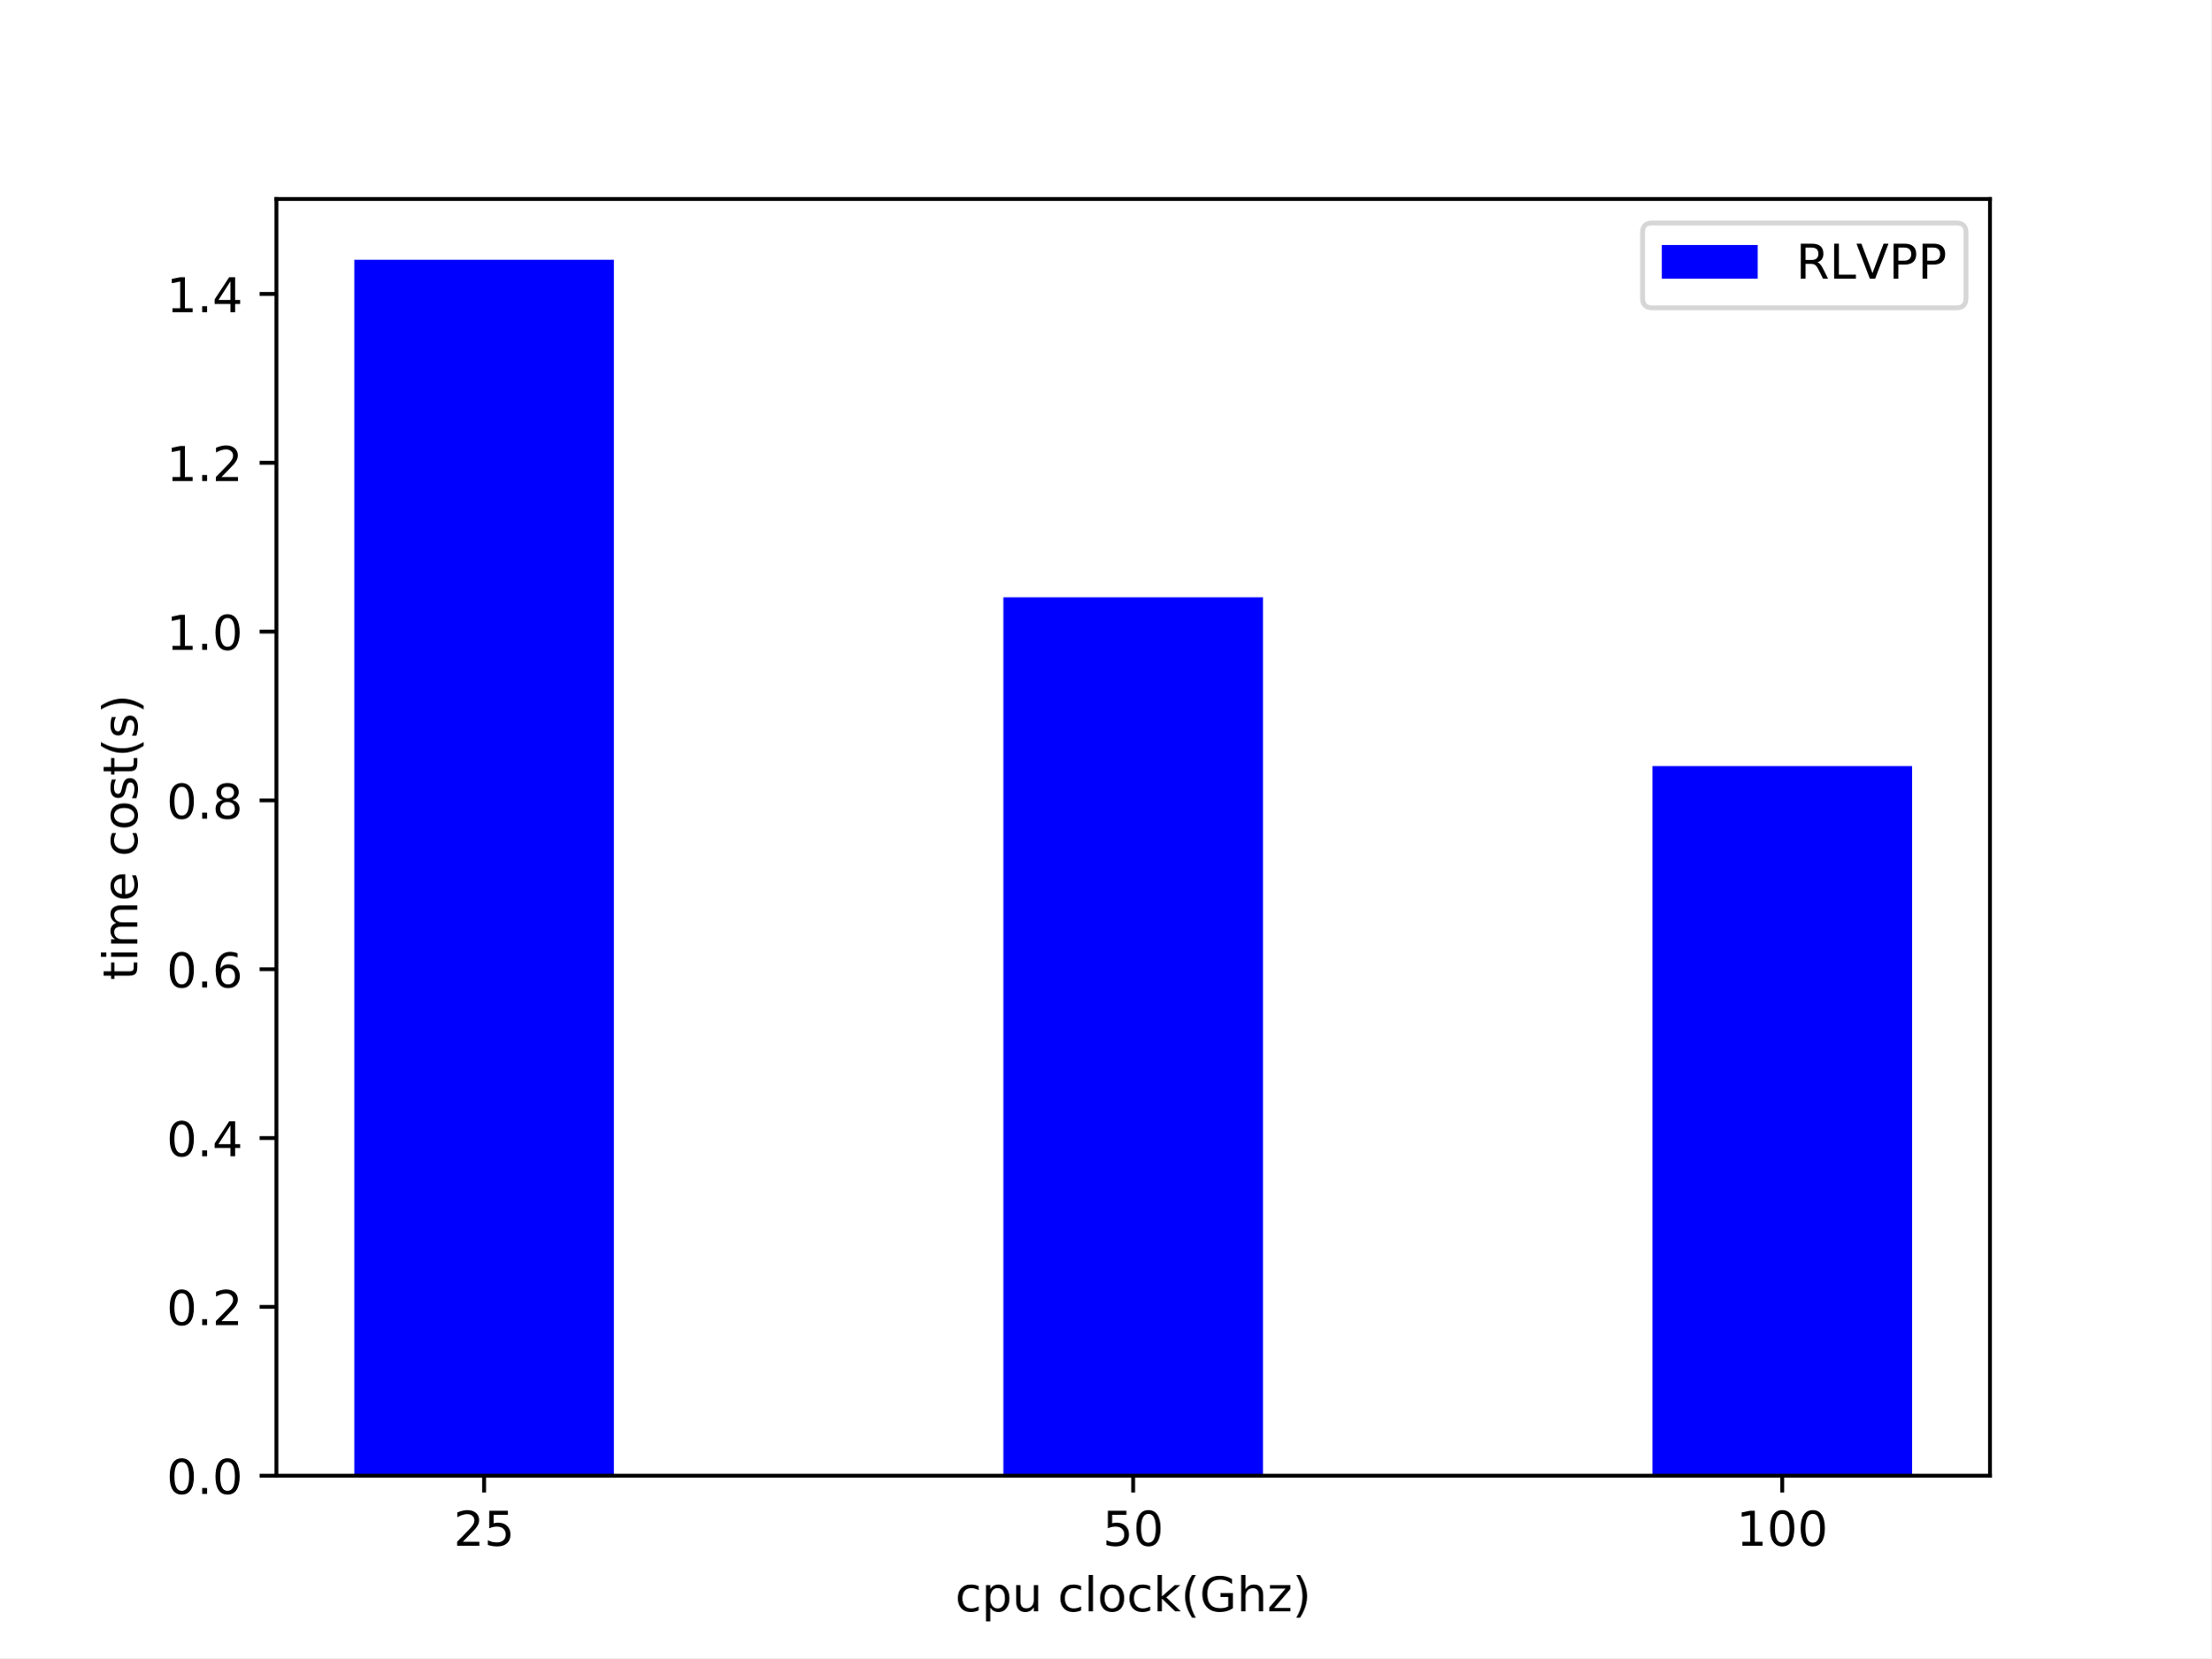
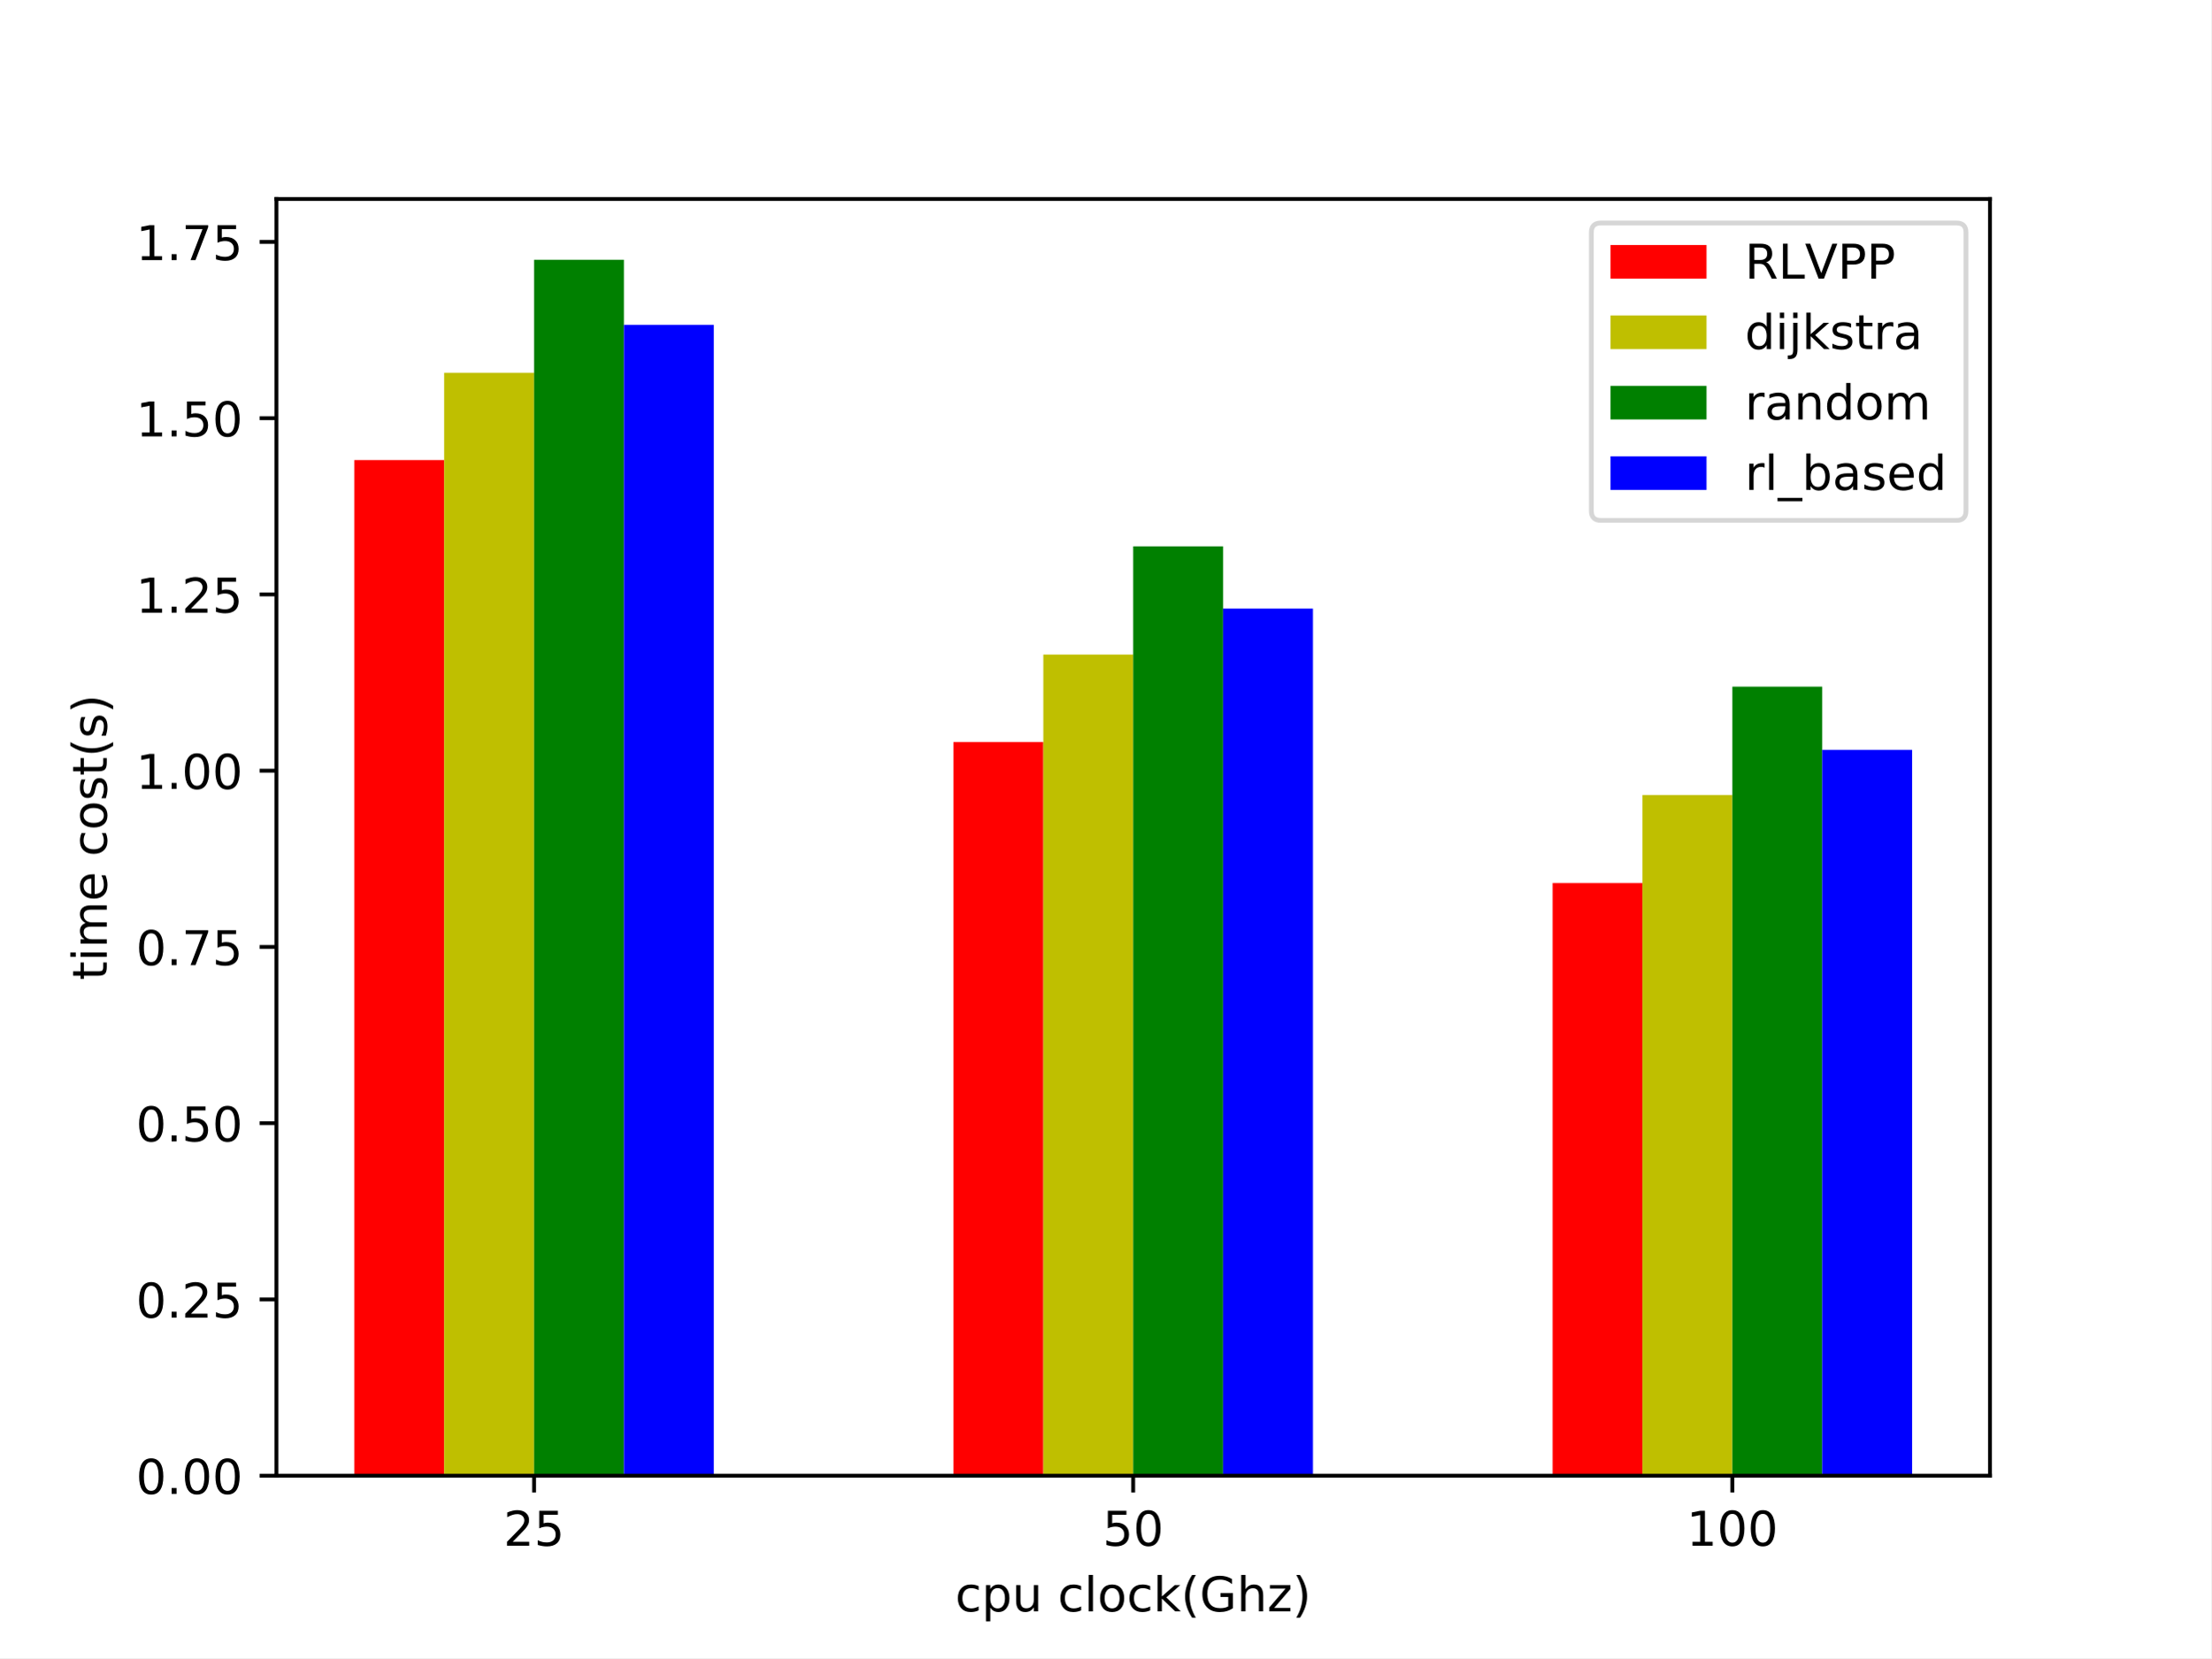
<svg xmlns="http://www.w3.org/2000/svg" xmlns:xlink="http://www.w3.org/1999/xlink" height="345.6pt" version="1.1" viewBox="0 0 460.8 345.6" width="460.8pt">
  <defs>
    <style type="text/css">
*{stroke-linecap:butt;stroke-linejoin:round;}
  </style>
  </defs>
  <g id="figure_1">
    <g id="patch_1">
      <path d="M 0 345.6  L 460.8 345.6  L 460.8 0  L 0 0  z " style="fill:#ffffff;" />
    </g>
    <g id="axes_1">
      <g id="patch_2">
        <path d="M 57.6 307.584  L 414.72 307.584  L 414.72 41.472  L 57.6 41.472  z " style="fill:#ffffff;" />
      </g>
      <g id="patch_3">
-         <path clip-path="url(#p1da8ca9b55)" d="M 73.833 307.584  L 127.942 307.584  L 127.942 54.144  L 73.833 54.144  z " style="fill:#0000ff;" />
+         <path clip-path="url(#pa124dd9a04)" d="M 73.833 307.584  L 92.563 307.584  L 92.563 95.901  L 73.833 95.901  z " style="fill:#ff0000;" />
      </g>
      <g id="patch_4">
-         <path clip-path="url(#p1da8ca9b55)" d="M 209.105 307.584  L 263.215 307.584  L 263.215 124.498  L 209.105 124.498  z " style="fill:#0000ff;" />
+         <path clip-path="url(#pa124dd9a04)" d="M 198.7 307.584  L 217.43 307.584  L 217.43 154.663  L 198.7 154.663  z " style="fill:#ff0000;" />
      </g>
      <g id="patch_5">
-         <path clip-path="url(#p1da8ca9b55)" d="M 344.378 307.584  L 398.487 307.584  L 398.487 159.687  L 344.378 159.687  z " style="fill:#0000ff;" />
+         <path clip-path="url(#pa124dd9a04)" d="M 323.567 307.584  L 342.297 307.584  L 342.297 184.055  L 323.567 184.055  z " style="fill:#ff0000;" />
+       </g>
+       <g id="patch_6">
+         <path clip-path="url(#pa124dd9a04)" d="M 92.563 307.584  L 111.293 307.584  L 111.293 77.695  L 92.563 77.695  z " style="fill:#bfbf00;" />
+       </g>
+       <g id="patch_7">
+         <path clip-path="url(#pa124dd9a04)" d="M 217.43 307.584  L 236.16 307.584  L 236.16 136.428  L 217.43 136.428  z " style="fill:#bfbf00;" />
+       </g>
+       <g id="patch_8">
+         <path clip-path="url(#pa124dd9a04)" d="M 342.297 307.584  L 361.027 307.584  L 361.027 165.717  L 342.297 165.717  z " style="fill:#bfbf00;" />
+       </g>
+       <g id="patch_9">
+         <path clip-path="url(#pa124dd9a04)" d="M 111.293 307.584  L 130.023 307.584  L 130.023 54.144  L 111.293 54.144  z " style="fill:#008000;" />
+       </g>
+       <g id="patch_10">
+         <path clip-path="url(#pa124dd9a04)" d="M 236.16 307.584  L 254.89 307.584  L 254.89 113.878  L 236.16 113.878  z " style="fill:#008000;" />
+       </g>
+       <g id="patch_11">
+         <path clip-path="url(#pa124dd9a04)" d="M 361.027 307.584  L 379.757 307.584  L 379.757 143.112  L 361.027 143.112  z " style="fill:#008000;" />
+       </g>
+       <g id="patch_12">
+         <path clip-path="url(#pa124dd9a04)" d="M 130.023 307.584  L 148.753 307.584  L 148.753 67.704  L 130.023 67.704  z " style="fill:#0000ff;" />
+       </g>
+       <g id="patch_13">
+         <path clip-path="url(#pa124dd9a04)" d="M 254.89 307.584  L 273.62 307.584  L 273.62 126.843  L 254.89 126.843  z " style="fill:#0000ff;" />
+       </g>
+       <g id="patch_14">
+         <path clip-path="url(#pa124dd9a04)" d="M 379.757 307.584  L 398.487 307.584  L 398.487 156.294  L 379.757 156.294  z " style="fill:#0000ff;" />
      </g>
      <g id="matplotlib.axis_1">
        <g id="xtick_1">
          <g id="line2d_1">
            <defs>
-               <path d="M 0 0  L 0 3.5  " id="m96236e475a" style="stroke:#000000;stroke-width:0.8;" />
-             </defs>
-             <g>
-               <use style="stroke:#000000;stroke-width:0.8;" x="100.887" xlink:href="#m96236e475a" y="307.584" />
+               <path d="M 0 0  L 0 3.5  " id="m2e1224d74f" style="stroke:#000000;stroke-width:0.8;" />
+             </defs>
+             <g>
+               <use style="stroke:#000000;stroke-width:0.8;" x="111.293" xlink:href="#m2e1224d74f" y="307.584" />
            </g>
          </g>
          <g id="text_1">
            <defs>
              <path d="M 19.188 8.297  L 53.609 8.297  L 53.609 0  L 7.328 0  L 7.328 8.297  Q 12.938 14.109 22.625 23.891  Q 32.328 33.688 34.812 36.531  Q 39.547 41.844 41.422 45.531  Q 43.312 49.219 43.312 52.781  Q 43.312 58.594 39.234 62.25  Q 35.156 65.922 28.609 65.922  Q 23.969 65.922 18.812 64.312  Q 13.672 62.703 7.812 59.422  L 7.812 69.391  Q 13.766 71.781 18.938 73  Q 24.125 74.219 28.422 74.219  Q 39.75 74.219 46.484 68.547  Q 53.219 62.891 53.219 53.422  Q 53.219 48.922 51.531 44.891  Q 49.859 40.875 45.406 35.406  Q 44.188 33.984 37.641 27.219  Q 31.109 20.453 19.188 8.297  z " id="DejaVuSans-50" />
              <path d="M 10.797 72.906  L 49.516 72.906  L 49.516 64.594  L 19.828 64.594  L 19.828 46.734  Q 21.969 47.469 24.109 47.828  Q 26.266 48.188 28.422 48.188  Q 40.625 48.188 47.75 41.5  Q 54.891 34.812 54.891 23.391  Q 54.891 11.625 47.562 5.094  Q 40.234 -1.422 26.906 -1.422  Q 22.312 -1.422 17.547 -0.641  Q 12.797 0.141 7.719 1.703  L 7.719 11.625  Q 12.109 9.234 16.797 8.062  Q 21.484 6.891 26.703 6.891  Q 35.156 6.891 40.078 11.328  Q 45.016 15.766 45.016 23.391  Q 45.016 31 40.078 35.438  Q 35.156 39.891 26.703 39.891  Q 22.75 39.891 18.812 39.016  Q 14.891 38.141 10.797 36.281  z " id="DejaVuSans-53" />
            </defs>
-             <g transform="translate(94.52477 322.1824)scale(0.1 -0.1)">
+             <g transform="translate(104.9304 322.1824)scale(0.1 -0.1)">
              <use xlink:href="#DejaVuSans-50" />
              <use x="63.623" xlink:href="#DejaVuSans-53" />
            </g>
          </g>
        </g>
        <g id="xtick_2">
          <g id="line2d_2">
            <g>
-               <use style="stroke:#000000;stroke-width:0.8;" x="236.16" xlink:href="#m96236e475a" y="307.584" />
+               <use style="stroke:#000000;stroke-width:0.8;" x="236.16" xlink:href="#m2e1224d74f" y="307.584" />
            </g>
          </g>
          <g id="text_2">
            <defs>
              <path d="M 31.781 66.406  Q 24.172 66.406 20.328 58.906  Q 16.5 51.422 16.5 36.375  Q 16.5 21.391 20.328 13.891  Q 24.172 6.391 31.781 6.391  Q 39.453 6.391 43.281 13.891  Q 47.125 21.391 47.125 36.375  Q 47.125 51.422 43.281 58.906  Q 39.453 66.406 31.781 66.406  z M 31.781 74.219  Q 44.047 74.219 50.516 64.516  Q 56.984 54.828 56.984 36.375  Q 56.984 17.969 50.516 8.266  Q 44.047 -1.422 31.781 -1.422  Q 19.531 -1.422 13.062 8.266  Q 6.594 17.969 6.594 36.375  Q 6.594 54.828 13.062 64.516  Q 19.531 74.219 31.781 74.219  z " id="DejaVuSans-48" />
            </defs>
            <g transform="translate(229.7975 322.1824)scale(0.1 -0.1)">
              <use xlink:href="#DejaVuSans-53" />
              <use x="63.623" xlink:href="#DejaVuSans-48" />
            </g>
          </g>
        </g>
        <g id="xtick_3">
          <g id="line2d_3">
            <g>
-               <use style="stroke:#000000;stroke-width:0.8;" x="371.433" xlink:href="#m96236e475a" y="307.584" />
+               <use style="stroke:#000000;stroke-width:0.8;" x="361.027" xlink:href="#m2e1224d74f" y="307.584" />
            </g>
          </g>
          <g id="text_3">
            <defs>
              <path d="M 12.406 8.297  L 28.516 8.297  L 28.516 63.922  L 10.984 60.406  L 10.984 69.391  L 28.422 72.906  L 38.281 72.906  L 38.281 8.297  L 54.391 8.297  L 54.391 0  L 12.406 0  z " id="DejaVuSans-49" />
            </defs>
-             <g transform="translate(361.889 322.1824)scale(0.1 -0.1)">
+             <g transform="translate(351.4834 322.1824)scale(0.1 -0.1)">
              <use xlink:href="#DejaVuSans-49" />
              <use x="63.623" xlink:href="#DejaVuSans-48" />
              <use x="127.246" xlink:href="#DejaVuSans-48" />
            </g>
          </g>
        </g>
        <g id="text_4">
          <defs>
            <path d="M 48.781 52.594  L 48.781 44.188  Q 44.969 46.297 41.141 47.344  Q 37.312 48.391 33.406 48.391  Q 24.656 48.391 19.812 42.844  Q 14.984 37.312 14.984 27.297  Q 14.984 17.281 19.812 11.734  Q 24.656 6.203 33.406 6.203  Q 37.312 6.203 41.141 7.25  Q 44.969 8.297 48.781 10.406  L 48.781 2.094  Q 45.016 0.344 40.984 -0.531  Q 36.969 -1.422 32.422 -1.422  Q 20.062 -1.422 12.781 6.344  Q 5.516 14.109 5.516 27.297  Q 5.516 40.672 12.859 48.328  Q 20.219 56 33.016 56  Q 37.156 56 41.109 55.141  Q 45.062 54.297 48.781 52.594  z " id="DejaVuSans-99" />
            <path d="M 18.109 8.203  L 18.109 -20.797  L 9.078 -20.797  L 9.078 54.688  L 18.109 54.688  L 18.109 46.391  Q 20.953 51.266 25.266 53.625  Q 29.594 56 35.594 56  Q 45.562 56 51.781 48.094  Q 58.016 40.188 58.016 27.297  Q 58.016 14.406 51.781 6.484  Q 45.562 -1.422 35.594 -1.422  Q 29.594 -1.422 25.266 0.953  Q 20.953 3.328 18.109 8.203  z M 48.688 27.297  Q 48.688 37.203 44.609 42.844  Q 40.531 48.484 33.406 48.484  Q 26.266 48.484 22.188 42.844  Q 18.109 37.203 18.109 27.297  Q 18.109 17.391 22.188 11.75  Q 26.266 6.109 33.406 6.109  Q 40.531 6.109 44.609 11.75  Q 48.688 17.391 48.688 27.297  z " id="DejaVuSans-112" />
            <path d="M 8.5 21.578  L 8.5 54.688  L 17.484 54.688  L 17.484 21.922  Q 17.484 14.156 20.5 10.266  Q 23.531 6.391 29.594 6.391  Q 36.859 6.391 41.078 11.031  Q 45.312 15.672 45.312 23.688  L 45.312 54.688  L 54.297 54.688  L 54.297 0  L 45.312 0  L 45.312 8.406  Q 42.047 3.422 37.719 1  Q 33.406 -1.422 27.688 -1.422  Q 18.266 -1.422 13.375 4.438  Q 8.5 10.297 8.5 21.578  z M 31.109 56  z " id="DejaVuSans-117" />
            <path id="DejaVuSans-32" />
            <path d="M 9.422 75.984  L 18.406 75.984  L 18.406 0  L 9.422 0  z " id="DejaVuSans-108" />
            <path d="M 30.609 48.391  Q 23.391 48.391 19.188 42.75  Q 14.984 37.109 14.984 27.297  Q 14.984 17.484 19.156 11.844  Q 23.344 6.203 30.609 6.203  Q 37.797 6.203 41.984 11.859  Q 46.188 17.531 46.188 27.297  Q 46.188 37.016 41.984 42.703  Q 37.797 48.391 30.609 48.391  z M 30.609 56  Q 42.328 56 49.016 48.375  Q 55.719 40.766 55.719 27.297  Q 55.719 13.875 49.016 6.219  Q 42.328 -1.422 30.609 -1.422  Q 18.844 -1.422 12.172 6.219  Q 5.516 13.875 5.516 27.297  Q 5.516 40.766 12.172 48.375  Q 18.844 56 30.609 56  z " id="DejaVuSans-111" />
            <path d="M 9.078 75.984  L 18.109 75.984  L 18.109 31.109  L 44.922 54.688  L 56.391 54.688  L 27.391 29.109  L 57.625 0  L 45.906 0  L 18.109 26.703  L 18.109 0  L 9.078 0  z " id="DejaVuSans-107" />
            <path d="M 31 75.875  Q 24.469 64.656 21.281 53.656  Q 18.109 42.672 18.109 31.391  Q 18.109 20.125 21.312 9.062  Q 24.516 -2 31 -13.188  L 23.188 -13.188  Q 15.875 -1.703 12.234 9.375  Q 8.594 20.453 8.594 31.391  Q 8.594 42.281 12.203 53.312  Q 15.828 64.359 23.188 75.875  z " id="DejaVuSans-40" />
            <path d="M 59.516 10.406  L 59.516 29.984  L 43.406 29.984  L 43.406 38.094  L 69.281 38.094  L 69.281 6.781  Q 63.578 2.734 56.688 0.656  Q 49.812 -1.422 42 -1.422  Q 24.906 -1.422 15.25 8.562  Q 5.609 18.562 5.609 36.375  Q 5.609 54.25 15.25 64.234  Q 24.906 74.219 42 74.219  Q 49.125 74.219 55.547 72.453  Q 61.969 70.703 67.391 67.281  L 67.391 56.781  Q 61.922 61.422 55.766 63.766  Q 49.609 66.109 42.828 66.109  Q 29.438 66.109 22.719 58.641  Q 16.016 51.172 16.016 36.375  Q 16.016 21.625 22.719 14.156  Q 29.438 6.688 42.828 6.688  Q 48.047 6.688 52.141 7.594  Q 56.25 8.5 59.516 10.406  z " id="DejaVuSans-71" />
            <path d="M 54.891 33.016  L 54.891 0  L 45.906 0  L 45.906 32.719  Q 45.906 40.484 42.875 44.328  Q 39.844 48.188 33.797 48.188  Q 26.516 48.188 22.312 43.547  Q 18.109 38.922 18.109 30.906  L 18.109 0  L 9.078 0  L 9.078 75.984  L 18.109 75.984  L 18.109 46.188  Q 21.344 51.125 25.703 53.562  Q 30.078 56 35.797 56  Q 45.219 56 50.047 50.172  Q 54.891 44.344 54.891 33.016  z " id="DejaVuSans-104" />
            <path d="M 5.516 54.688  L 48.188 54.688  L 48.188 46.484  L 14.406 7.172  L 48.188 7.172  L 48.188 0  L 4.297 0  L 4.297 8.203  L 38.094 47.516  L 5.516 47.516  z " id="DejaVuSans-122" />
            <path d="M 8.016 75.875  L 15.828 75.875  Q 23.141 64.359 26.781 53.312  Q 30.422 42.281 30.422 31.391  Q 30.422 20.453 26.781 9.375  Q 23.141 -1.703 15.828 -13.188  L 8.016 -13.188  Q 14.5 -2 17.703 9.062  Q 20.906 20.125 20.906 31.391  Q 20.906 42.672 17.703 53.656  Q 14.5 64.656 8.016 75.875  z " id="DejaVuSans-41" />
          </defs>
          <g transform="translate(199.0678 335.8606)scale(0.1 -0.1)">
            <use xlink:href="#DejaVuSans-99" />
            <use x="54.98" xlink:href="#DejaVuSans-112" />
            <use x="118.457" xlink:href="#DejaVuSans-117" />
            <use x="181.836" xlink:href="#DejaVuSans-32" />
            <use x="213.623" xlink:href="#DejaVuSans-99" />
            <use x="268.604" xlink:href="#DejaVuSans-108" />
            <use x="296.387" xlink:href="#DejaVuSans-111" />
            <use x="357.568" xlink:href="#DejaVuSans-99" />
            <use x="412.549" xlink:href="#DejaVuSans-107" />
            <use x="470.459" xlink:href="#DejaVuSans-40" />
            <use x="509.473" xlink:href="#DejaVuSans-71" />
            <use x="586.963" xlink:href="#DejaVuSans-104" />
            <use x="650.342" xlink:href="#DejaVuSans-122" />
            <use x="702.832" xlink:href="#DejaVuSans-41" />
          </g>
        </g>
      </g>
      <g id="matplotlib.axis_2">
        <g id="ytick_1">
          <g id="line2d_4">
            <defs>
-               <path d="M 0 0  L -3.5 0  " id="m0159576c25" style="stroke:#000000;stroke-width:0.8;" />
-             </defs>
-             <g>
-               <use style="stroke:#000000;stroke-width:0.8;" x="57.6" xlink:href="#m0159576c25" y="307.584" />
+               <path d="M 0 0  L -3.5 0  " id="m5545f1a25d" style="stroke:#000000;stroke-width:0.8;" />
+             </defs>
+             <g>
+               <use style="stroke:#000000;stroke-width:0.8;" x="57.6" xlink:href="#m5545f1a25d" y="307.584" />
            </g>
          </g>
          <g id="text_5">
            <defs>
              <path d="M 10.688 12.406  L 21 12.406  L 21 0  L 10.688 0  z " id="DejaVuSans-46" />
            </defs>
-             <g transform="translate(34.69687 311.3832)scale(0.1 -0.1)">
+             <g transform="translate(28.33438 311.3832)scale(0.1 -0.1)">
              <use xlink:href="#DejaVuSans-48" />
              <use x="63.623" xlink:href="#DejaVuSans-46" />
              <use x="95.41" xlink:href="#DejaVuSans-48" />
+               <use x="159.033" xlink:href="#DejaVuSans-48" />
            </g>
          </g>
        </g>
        <g id="ytick_2">
          <g id="line2d_5">
            <g>
-               <use style="stroke:#000000;stroke-width:0.8;" x="57.6" xlink:href="#m0159576c25" y="272.396" />
+               <use style="stroke:#000000;stroke-width:0.8;" x="57.6" xlink:href="#m5545f1a25d" y="270.846" />
            </g>
          </g>
          <g id="text_6">
-             <g transform="translate(34.69687 276.195)scale(0.1 -0.1)">
+             <g transform="translate(28.33438 274.645)scale(0.1 -0.1)">
              <use xlink:href="#DejaVuSans-48" />
              <use x="63.623" xlink:href="#DejaVuSans-46" />
              <use x="95.41" xlink:href="#DejaVuSans-50" />
+               <use x="159.033" xlink:href="#DejaVuSans-53" />
            </g>
          </g>
        </g>
        <g id="ytick_3">
          <g id="line2d_6">
            <g>
-               <use style="stroke:#000000;stroke-width:0.8;" x="57.6" xlink:href="#m0159576c25" y="237.208" />
+               <use style="stroke:#000000;stroke-width:0.8;" x="57.6" xlink:href="#m5545f1a25d" y="234.107" />
            </g>
          </g>
          <g id="text_7">
-             <defs>
-               <path d="M 37.797 64.312  L 12.891 25.391  L 37.797 25.391  z M 35.203 72.906  L 47.609 72.906  L 47.609 25.391  L 58.016 25.391  L 58.016 17.188  L 47.609 17.188  L 47.609 0  L 37.797 0  L 37.797 17.188  L 4.891 17.188  L 4.891 26.703  z " id="DejaVuSans-52" />
-             </defs>
-             <g transform="translate(34.69687 241.0068)scale(0.1 -0.1)">
+             <g transform="translate(28.33438 237.9067)scale(0.1 -0.1)">
              <use xlink:href="#DejaVuSans-48" />
              <use x="63.623" xlink:href="#DejaVuSans-46" />
-               <use x="95.41" xlink:href="#DejaVuSans-52" />
+               <use x="95.41" xlink:href="#DejaVuSans-53" />
+               <use x="159.033" xlink:href="#DejaVuSans-48" />
            </g>
          </g>
        </g>
        <g id="ytick_4">
          <g id="line2d_7">
            <g>
-               <use style="stroke:#000000;stroke-width:0.8;" x="57.6" xlink:href="#m0159576c25" y="202.019" />
+               <use style="stroke:#000000;stroke-width:0.8;" x="57.6" xlink:href="#m5545f1a25d" y="197.369" />
            </g>
          </g>
          <g id="text_8">
            <defs>
-               <path d="M 33.016 40.375  Q 26.375 40.375 22.484 35.828  Q 18.609 31.297 18.609 23.391  Q 18.609 15.531 22.484 10.953  Q 26.375 6.391 33.016 6.391  Q 39.656 6.391 43.531 10.953  Q 47.406 15.531 47.406 23.391  Q 47.406 31.297 43.531 35.828  Q 39.656 40.375 33.016 40.375  z M 52.594 71.297  L 52.594 62.312  Q 48.875 64.062 45.094 64.984  Q 41.312 65.922 37.594 65.922  Q 27.828 65.922 22.672 59.328  Q 17.531 52.734 16.797 39.406  Q 19.672 43.656 24.016 45.922  Q 28.375 48.188 33.594 48.188  Q 44.578 48.188 50.953 41.516  Q 57.328 34.859 57.328 23.391  Q 57.328 12.156 50.688 5.359  Q 44.047 -1.422 33.016 -1.422  Q 20.359 -1.422 13.672 8.266  Q 6.984 17.969 6.984 36.375  Q 6.984 53.656 15.188 63.938  Q 23.391 74.219 37.203 74.219  Q 40.922 74.219 44.703 73.484  Q 48.484 72.75 52.594 71.297  z " id="DejaVuSans-54" />
-             </defs>
-             <g transform="translate(34.69687 205.8185)scale(0.1 -0.1)">
+               <path d="M 8.203 72.906  L 55.078 72.906  L 55.078 68.703  L 28.609 0  L 18.312 0  L 43.219 64.594  L 8.203 64.594  z " id="DejaVuSans-55" />
+             </defs>
+             <g transform="translate(28.33438 201.1684)scale(0.1 -0.1)">
              <use xlink:href="#DejaVuSans-48" />
              <use x="63.623" xlink:href="#DejaVuSans-46" />
-               <use x="95.41" xlink:href="#DejaVuSans-54" />
+               <use x="95.41" xlink:href="#DejaVuSans-55" />
+               <use x="159.033" xlink:href="#DejaVuSans-53" />
            </g>
          </g>
        </g>
        <g id="ytick_5">
          <g id="line2d_8">
            <g>
-               <use style="stroke:#000000;stroke-width:0.8;" x="57.6" xlink:href="#m0159576c25" y="166.831" />
+               <use style="stroke:#000000;stroke-width:0.8;" x="57.6" xlink:href="#m5545f1a25d" y="160.631" />
            </g>
          </g>
          <g id="text_9">
-             <defs>
-               <path d="M 31.781 34.625  Q 24.75 34.625 20.719 30.859  Q 16.703 27.094 16.703 20.516  Q 16.703 13.922 20.719 10.156  Q 24.75 6.391 31.781 6.391  Q 38.812 6.391 42.859 10.172  Q 46.922 13.969 46.922 20.516  Q 46.922 27.094 42.891 30.859  Q 38.875 34.625 31.781 34.625  z M 21.922 38.812  Q 15.578 40.375 12.031 44.719  Q 8.5 49.078 8.5 55.328  Q 8.5 64.062 14.719 69.141  Q 20.953 74.219 31.781 74.219  Q 42.672 74.219 48.875 69.141  Q 55.078 64.062 55.078 55.328  Q 55.078 49.078 51.531 44.719  Q 48 40.375 41.703 38.812  Q 48.828 37.156 52.797 32.312  Q 56.781 27.484 56.781 20.516  Q 56.781 9.906 50.312 4.234  Q 43.844 -1.422 31.781 -1.422  Q 19.734 -1.422 13.25 4.234  Q 6.781 9.906 6.781 20.516  Q 6.781 27.484 10.781 32.312  Q 14.797 37.156 21.922 38.812  z M 18.312 54.391  Q 18.312 48.734 21.844 45.562  Q 25.391 42.391 31.781 42.391  Q 38.141 42.391 41.719 45.562  Q 45.312 48.734 45.312 54.391  Q 45.312 60.062 41.719 63.234  Q 38.141 66.406 31.781 66.406  Q 25.391 66.406 21.844 63.234  Q 18.312 60.062 18.312 54.391  z " id="DejaVuSans-56" />
-             </defs>
-             <g transform="translate(34.69687 170.6303)scale(0.1 -0.1)">
-               <use xlink:href="#DejaVuSans-48" />
-               <use x="63.623" xlink:href="#DejaVuSans-46" />
-               <use x="95.41" xlink:href="#DejaVuSans-56" />
+             <g transform="translate(28.33438 164.4302)scale(0.1 -0.1)">
+               <use xlink:href="#DejaVuSans-49" />
+               <use x="63.623" xlink:href="#DejaVuSans-46" />
+               <use x="95.41" xlink:href="#DejaVuSans-48" />
+               <use x="159.033" xlink:href="#DejaVuSans-48" />
            </g>
          </g>
        </g>
        <g id="ytick_6">
          <g id="line2d_9">
            <g>
-               <use style="stroke:#000000;stroke-width:0.8;" x="57.6" xlink:href="#m0159576c25" y="131.643" />
+               <use style="stroke:#000000;stroke-width:0.8;" x="57.6" xlink:href="#m5545f1a25d" y="123.893" />
            </g>
          </g>
          <g id="text_10">
-             <g transform="translate(34.69687 135.4421)scale(0.1 -0.1)">
-               <use xlink:href="#DejaVuSans-49" />
-               <use x="63.623" xlink:href="#DejaVuSans-46" />
-               <use x="95.41" xlink:href="#DejaVuSans-48" />
+             <g transform="translate(28.33438 127.6919)scale(0.1 -0.1)">
+               <use xlink:href="#DejaVuSans-49" />
+               <use x="63.623" xlink:href="#DejaVuSans-46" />
+               <use x="95.41" xlink:href="#DejaVuSans-50" />
+               <use x="159.033" xlink:href="#DejaVuSans-53" />
            </g>
          </g>
        </g>
        <g id="ytick_7">
          <g id="line2d_10">
            <g>
-               <use style="stroke:#000000;stroke-width:0.8;" x="57.6" xlink:href="#m0159576c25" y="96.455" />
+               <use style="stroke:#000000;stroke-width:0.8;" x="57.6" xlink:href="#m5545f1a25d" y="87.154" />
            </g>
          </g>
          <g id="text_11">
-             <g transform="translate(34.69687 100.2538)scale(0.1 -0.1)">
-               <use xlink:href="#DejaVuSans-49" />
-               <use x="63.623" xlink:href="#DejaVuSans-46" />
-               <use x="95.41" xlink:href="#DejaVuSans-50" />
+             <g transform="translate(28.33438 90.95367)scale(0.1 -0.1)">
+               <use xlink:href="#DejaVuSans-49" />
+               <use x="63.623" xlink:href="#DejaVuSans-46" />
+               <use x="95.41" xlink:href="#DejaVuSans-53" />
+               <use x="159.033" xlink:href="#DejaVuSans-48" />
            </g>
          </g>
        </g>
        <g id="ytick_8">
          <g id="line2d_11">
            <g>
-               <use style="stroke:#000000;stroke-width:0.8;" x="57.6" xlink:href="#m0159576c25" y="61.266" />
+               <use style="stroke:#000000;stroke-width:0.8;" x="57.6" xlink:href="#m5545f1a25d" y="50.416" />
            </g>
          </g>
          <g id="text_12">
-             <g transform="translate(34.69687 65.06561)scale(0.1 -0.1)">
-               <use xlink:href="#DejaVuSans-49" />
-               <use x="63.623" xlink:href="#DejaVuSans-46" />
-               <use x="95.41" xlink:href="#DejaVuSans-52" />
+             <g transform="translate(28.33438 54.21541)scale(0.1 -0.1)">
+               <use xlink:href="#DejaVuSans-49" />
+               <use x="63.623" xlink:href="#DejaVuSans-46" />
+               <use x="95.41" xlink:href="#DejaVuSans-55" />
+               <use x="159.033" xlink:href="#DejaVuSans-53" />
            </g>
          </g>
        </g>
        <g id="text_13">
          <defs>
            <path d="M 18.312 70.219  L 18.312 54.688  L 36.812 54.688  L 36.812 47.703  L 18.312 47.703  L 18.312 18.016  Q 18.312 11.328 20.141 9.422  Q 21.969 7.516 27.594 7.516  L 36.812 7.516  L 36.812 0  L 27.594 0  Q 17.188 0 13.234 3.875  Q 9.281 7.766 9.281 18.016  L 9.281 47.703  L 2.688 47.703  L 2.688 54.688  L 9.281 54.688  L 9.281 70.219  z " id="DejaVuSans-116" />
            <path d="M 9.422 54.688  L 18.406 54.688  L 18.406 0  L 9.422 0  z M 9.422 75.984  L 18.406 75.984  L 18.406 64.594  L 9.422 64.594  z " id="DejaVuSans-105" />
            <path d="M 52 44.188  Q 55.375 50.25 60.062 53.125  Q 64.75 56 71.094 56  Q 79.641 56 84.281 50.016  Q 88.922 44.047 88.922 33.016  L 88.922 0  L 79.891 0  L 79.891 32.719  Q 79.891 40.578 77.094 44.375  Q 74.312 48.188 68.609 48.188  Q 61.625 48.188 57.562 43.547  Q 53.516 38.922 53.516 30.906  L 53.516 0  L 44.484 0  L 44.484 32.719  Q 44.484 40.625 41.703 44.406  Q 38.922 48.188 33.109 48.188  Q 26.219 48.188 22.156 43.531  Q 18.109 38.875 18.109 30.906  L 18.109 0  L 9.078 0  L 9.078 54.688  L 18.109 54.688  L 18.109 46.188  Q 21.188 51.219 25.484 53.609  Q 29.781 56 35.688 56  Q 41.656 56 45.828 52.969  Q 50 49.953 52 44.188  z " id="DejaVuSans-109" />
            <path d="M 56.203 29.594  L 56.203 25.203  L 14.891 25.203  Q 15.484 15.922 20.484 11.062  Q 25.484 6.203 34.422 6.203  Q 39.594 6.203 44.453 7.469  Q 49.312 8.734 54.109 11.281  L 54.109 2.781  Q 49.266 0.734 44.188 -0.344  Q 39.109 -1.422 33.891 -1.422  Q 20.797 -1.422 13.156 6.188  Q 5.516 13.812 5.516 26.812  Q 5.516 40.234 12.766 48.109  Q 20.016 56 32.328 56  Q 43.359 56 49.781 48.891  Q 56.203 41.797 56.203 29.594  z M 47.219 32.234  Q 47.125 39.594 43.094 43.984  Q 39.062 48.391 32.422 48.391  Q 24.906 48.391 20.391 44.141  Q 15.875 39.891 15.188 32.172  z " id="DejaVuSans-101" />
            <path d="M 44.281 53.078  L 44.281 44.578  Q 40.484 46.531 36.375 47.5  Q 32.281 48.484 27.875 48.484  Q 21.188 48.484 17.844 46.438  Q 14.5 44.391 14.5 40.281  Q 14.5 37.156 16.891 35.375  Q 19.281 33.594 26.516 31.984  L 29.594 31.297  Q 39.156 29.25 43.188 25.516  Q 47.219 21.781 47.219 15.094  Q 47.219 7.469 41.188 3.016  Q 35.156 -1.422 24.609 -1.422  Q 20.219 -1.422 15.453 -0.562  Q 10.688 0.297 5.422 2  L 5.422 11.281  Q 10.406 8.688 15.234 7.391  Q 20.062 6.109 24.812 6.109  Q 31.156 6.109 34.562 8.281  Q 37.984 10.453 37.984 14.406  Q 37.984 18.062 35.516 20.016  Q 33.062 21.969 24.703 23.781  L 21.578 24.516  Q 13.234 26.266 9.516 29.906  Q 5.812 33.547 5.812 39.891  Q 5.812 47.609 11.281 51.797  Q 16.75 56 26.812 56  Q 31.781 56 36.172 55.266  Q 40.578 54.547 44.281 53.078  z " id="DejaVuSans-115" />
          </defs>
-           <g transform="translate(28.61719 204.2928)rotate(-90)scale(0.1 -0.1)">
+           <g transform="translate(22.25469 204.2928)rotate(-90)scale(0.1 -0.1)">
            <use xlink:href="#DejaVuSans-116" />
            <use x="39.209" xlink:href="#DejaVuSans-105" />
            <use x="66.992" xlink:href="#DejaVuSans-109" />
            <use x="164.404" xlink:href="#DejaVuSans-101" />
            <use x="225.928" xlink:href="#DejaVuSans-32" />
            <use x="257.715" xlink:href="#DejaVuSans-99" />
            <use x="312.695" xlink:href="#DejaVuSans-111" />
            <use x="373.877" xlink:href="#DejaVuSans-115" />
            <use x="425.977" xlink:href="#DejaVuSans-116" />
            <use x="465.186" xlink:href="#DejaVuSans-40" />
            <use x="504.199" xlink:href="#DejaVuSans-115" />
            <use x="556.299" xlink:href="#DejaVuSans-41" />
          </g>
        </g>
      </g>
-       <g id="patch_6">
+       <g id="patch_15">
        <path d="M 57.6 307.584  L 57.6 41.472  " style="fill:none;stroke:#000000;stroke-linecap:square;stroke-linejoin:miter;stroke-width:0.8;" />
      </g>
-       <g id="patch_7">
+       <g id="patch_16">
        <path d="M 414.72 307.584  L 414.72 41.472  " style="fill:none;stroke:#000000;stroke-linecap:square;stroke-linejoin:miter;stroke-width:0.8;" />
      </g>
-       <g id="patch_8">
+       <g id="patch_17">
        <path d="M 57.6 307.584  L 414.72 307.584  " style="fill:none;stroke:#000000;stroke-linecap:square;stroke-linejoin:miter;stroke-width:0.8;" />
      </g>
-       <g id="patch_9">
+       <g id="patch_18">
        <path d="M 57.6 41.472  L 414.72 41.472  " style="fill:none;stroke:#000000;stroke-linecap:square;stroke-linejoin:miter;stroke-width:0.8;" />
      </g>
      <g id="legend_1">
-         <g id="patch_10">
-           <path d="M 344.317 64.15  L 407.72 64.15  Q 409.72 64.15 409.72 62.15  L 409.72 48.472  Q 409.72 46.472 407.72 46.472  L 344.317 46.472  Q 342.317 46.472 342.317 48.472  L 342.317 62.15  Q 342.317 64.15 344.317 64.15  z " style="fill:#ffffff;opacity:0.8;stroke:#cccccc;stroke-linejoin:miter;" />
-         </g>
-         <g id="patch_11">
-           <path d="M 346.317 58.07  L 366.317 58.07  L 366.317 51.07  L 346.317 51.07  z " style="fill:#0000ff;" />
+         <g id="patch_19">
+           <path d="M 333.643 108.463  L 407.72 108.463  Q 409.72 108.463 409.72 106.463  L 409.72 48.472  Q 409.72 46.472 407.72 46.472  L 333.643 46.472  Q 331.643 46.472 331.643 48.472  L 331.643 106.463  Q 331.643 108.463 333.643 108.463  z " style="fill:#ffffff;opacity:0.8;stroke:#cccccc;stroke-linejoin:miter;" />
+         </g>
+         <g id="patch_20">
+           <path d="M 335.643 58.07  L 355.643 58.07  L 355.643 51.07  L 335.643 51.07  z " style="fill:#ff0000;" />
        </g>
        <g id="text_14">
          <defs>
            <path d="M 44.391 34.188  Q 47.562 33.109 50.562 29.594  Q 53.562 26.078 56.594 19.922  L 66.609 0  L 56 0  L 46.688 18.703  Q 43.062 26.031 39.672 28.422  Q 36.281 30.812 30.422 30.812  L 19.672 30.812  L 19.672 0  L 9.812 0  L 9.812 72.906  L 32.078 72.906  Q 44.578 72.906 50.734 67.672  Q 56.891 62.453 56.891 51.906  Q 56.891 45.016 53.688 40.469  Q 50.484 35.938 44.391 34.188  z M 19.672 64.797  L 19.672 38.922  L 32.078 38.922  Q 39.203 38.922 42.844 42.219  Q 46.484 45.516 46.484 51.906  Q 46.484 58.297 42.844 61.547  Q 39.203 64.797 32.078 64.797  z " id="DejaVuSans-82" />
            <path d="M 9.812 72.906  L 19.672 72.906  L 19.672 8.297  L 55.172 8.297  L 55.172 0  L 9.812 0  z " id="DejaVuSans-76" />
            <path d="M 28.609 0  L 0.781 72.906  L 11.078 72.906  L 34.188 11.531  L 57.328 72.906  L 67.578 72.906  L 39.797 0  z " id="DejaVuSans-86" />
            <path d="M 19.672 64.797  L 19.672 37.406  L 32.078 37.406  Q 38.969 37.406 42.719 40.969  Q 46.484 44.531 46.484 51.125  Q 46.484 57.672 42.719 61.234  Q 38.969 64.797 32.078 64.797  z M 9.812 72.906  L 32.078 72.906  Q 44.344 72.906 50.609 67.359  Q 56.891 61.812 56.891 51.125  Q 56.891 40.328 50.609 34.812  Q 44.344 29.297 32.078 29.297  L 19.672 29.297  L 19.672 0  L 9.812 0  z " id="DejaVuSans-80" />
          </defs>
-           <g transform="translate(374.3169 58.07044)scale(0.1 -0.1)">
+           <g transform="translate(363.6434 58.07044)scale(0.1 -0.1)">
            <use xlink:href="#DejaVuSans-82" />
            <use x="69.482" xlink:href="#DejaVuSans-76" />
            <use x="125.023" xlink:href="#DejaVuSans-86" />
            <use x="193.432" xlink:href="#DejaVuSans-80" />
            <use x="253.734" xlink:href="#DejaVuSans-80" />
          </g>
        </g>
+         <g id="patch_21">
+           <path d="M 335.643 72.749  L 355.643 72.749  L 355.643 65.749  L 335.643 65.749  z " style="fill:#bfbf00;" />
+         </g>
+         <g id="text_15">
+           <defs>
+             <path d="M 45.406 46.391  L 45.406 75.984  L 54.391 75.984  L 54.391 0  L 45.406 0  L 45.406 8.203  Q 42.578 3.328 38.25 0.953  Q 33.938 -1.422 27.875 -1.422  Q 17.969 -1.422 11.734 6.484  Q 5.516 14.406 5.516 27.297  Q 5.516 40.188 11.734 48.094  Q 17.969 56 27.875 56  Q 33.938 56 38.25 53.625  Q 42.578 51.266 45.406 46.391  z M 14.797 27.297  Q 14.797 17.391 18.875 11.75  Q 22.953 6.109 30.078 6.109  Q 37.203 6.109 41.297 11.75  Q 45.406 17.391 45.406 27.297  Q 45.406 37.203 41.297 42.844  Q 37.203 48.484 30.078 48.484  Q 22.953 48.484 18.875 42.844  Q 14.797 37.203 14.797 27.297  z " id="DejaVuSans-100" />
+             <path d="M 9.422 54.688  L 18.406 54.688  L 18.406 -0.984  Q 18.406 -11.422 14.422 -16.109  Q 10.453 -20.797 1.609 -20.797  L -1.812 -20.797  L -1.812 -13.188  L 0.594 -13.188  Q 5.719 -13.188 7.562 -10.812  Q 9.422 -8.453 9.422 -0.984  z M 9.422 75.984  L 18.406 75.984  L 18.406 64.594  L 9.422 64.594  z " id="DejaVuSans-106" />
+             <path d="M 41.109 46.297  Q 39.594 47.172 37.812 47.578  Q 36.031 48 33.891 48  Q 26.266 48 22.188 43.047  Q 18.109 38.094 18.109 28.812  L 18.109 0  L 9.078 0  L 9.078 54.688  L 18.109 54.688  L 18.109 46.188  Q 20.953 51.172 25.484 53.578  Q 30.031 56 36.531 56  Q 37.453 56 38.578 55.875  Q 39.703 55.766 41.062 55.516  z " id="DejaVuSans-114" />
+             <path d="M 34.281 27.484  Q 23.391 27.484 19.188 25  Q 14.984 22.516 14.984 16.5  Q 14.984 11.719 18.141 8.906  Q 21.297 6.109 26.703 6.109  Q 34.188 6.109 38.703 11.406  Q 43.219 16.703 43.219 25.484  L 43.219 27.484  z M 52.203 31.203  L 52.203 0  L 43.219 0  L 43.219 8.297  Q 40.141 3.328 35.547 0.953  Q 30.953 -1.422 24.312 -1.422  Q 15.922 -1.422 10.953 3.297  Q 6 8.016 6 15.922  Q 6 25.141 12.172 29.828  Q 18.359 34.516 30.609 34.516  L 43.219 34.516  L 43.219 35.406  Q 43.219 41.609 39.141 45  Q 35.062 48.391 27.688 48.391  Q 23 48.391 18.547 47.266  Q 14.109 46.141 10.016 43.891  L 10.016 52.203  Q 14.938 54.109 19.578 55.047  Q 24.219 56 28.609 56  Q 40.484 56 46.344 49.844  Q 52.203 43.703 52.203 31.203  z " id="DejaVuSans-97" />
+           </defs>
+           <g transform="translate(363.6434 72.74856)scale(0.1 -0.1)">
+             <use xlink:href="#DejaVuSans-100" />
+             <use x="63.477" xlink:href="#DejaVuSans-105" />
+             <use x="91.26" xlink:href="#DejaVuSans-106" />
+             <use x="119.043" xlink:href="#DejaVuSans-107" />
+             <use x="176.953" xlink:href="#DejaVuSans-115" />
+             <use x="229.053" xlink:href="#DejaVuSans-116" />
+             <use x="268.262" xlink:href="#DejaVuSans-114" />
+             <use x="309.375" xlink:href="#DejaVuSans-97" />
+           </g>
+         </g>
+         <g id="patch_22">
+           <path d="M 335.643 87.427  L 355.643 87.427  L 355.643 80.427  L 335.643 80.427  z " style="fill:#008000;" />
+         </g>
+         <g id="text_16">
+           <defs>
+             <path d="M 54.891 33.016  L 54.891 0  L 45.906 0  L 45.906 32.719  Q 45.906 40.484 42.875 44.328  Q 39.844 48.188 33.797 48.188  Q 26.516 48.188 22.312 43.547  Q 18.109 38.922 18.109 30.906  L 18.109 0  L 9.078 0  L 9.078 54.688  L 18.109 54.688  L 18.109 46.188  Q 21.344 51.125 25.703 53.562  Q 30.078 56 35.797 56  Q 45.219 56 50.047 50.172  Q 54.891 44.344 54.891 33.016  z " id="DejaVuSans-110" />
+           </defs>
+           <g transform="translate(363.6434 87.42669)scale(0.1 -0.1)">
+             <use xlink:href="#DejaVuSans-114" />
+             <use x="41.113" xlink:href="#DejaVuSans-97" />
+             <use x="102.393" xlink:href="#DejaVuSans-110" />
+             <use x="165.771" xlink:href="#DejaVuSans-100" />
+             <use x="229.248" xlink:href="#DejaVuSans-111" />
+             <use x="290.43" xlink:href="#DejaVuSans-109" />
+           </g>
+         </g>
+         <g id="patch_23">
+           <path d="M 335.643 102.105  L 355.643 102.105  L 355.643 95.105  L 335.643 95.105  z " style="fill:#0000ff;" />
+         </g>
+         <g id="text_17">
+           <defs>
+             <path d="M 50.984 -16.609  L 50.984 -23.578  L -0.984 -23.578  L -0.984 -16.609  z " id="DejaVuSans-95" />
+             <path d="M 48.688 27.297  Q 48.688 37.203 44.609 42.844  Q 40.531 48.484 33.406 48.484  Q 26.266 48.484 22.188 42.844  Q 18.109 37.203 18.109 27.297  Q 18.109 17.391 22.188 11.75  Q 26.266 6.109 33.406 6.109  Q 40.531 6.109 44.609 11.75  Q 48.688 17.391 48.688 27.297  z M 18.109 46.391  Q 20.953 51.266 25.266 53.625  Q 29.594 56 35.594 56  Q 45.562 56 51.781 48.094  Q 58.016 40.188 58.016 27.297  Q 58.016 14.406 51.781 6.484  Q 45.562 -1.422 35.594 -1.422  Q 29.594 -1.422 25.266 0.953  Q 20.953 3.328 18.109 8.203  L 18.109 0  L 9.078 0  L 9.078 75.984  L 18.109 75.984  z " id="DejaVuSans-98" />
+           </defs>
+           <g transform="translate(363.6434 102.1048)scale(0.1 -0.1)">
+             <use xlink:href="#DejaVuSans-114" />
+             <use x="41.113" xlink:href="#DejaVuSans-108" />
+             <use x="68.896" xlink:href="#DejaVuSans-95" />
+             <use x="118.896" xlink:href="#DejaVuSans-98" />
+             <use x="182.373" xlink:href="#DejaVuSans-97" />
+             <use x="243.652" xlink:href="#DejaVuSans-115" />
+             <use x="295.752" xlink:href="#DejaVuSans-101" />
+             <use x="357.275" xlink:href="#DejaVuSans-100" />
+           </g>
+         </g>
      </g>
    </g>
  </g>
  <defs>
-     <clipPath id="p1da8ca9b55">
+     <clipPath id="pa124dd9a04">
      <rect height="266.112" width="357.12" x="57.6" y="41.472" />
    </clipPath>
  </defs>
</svg>
